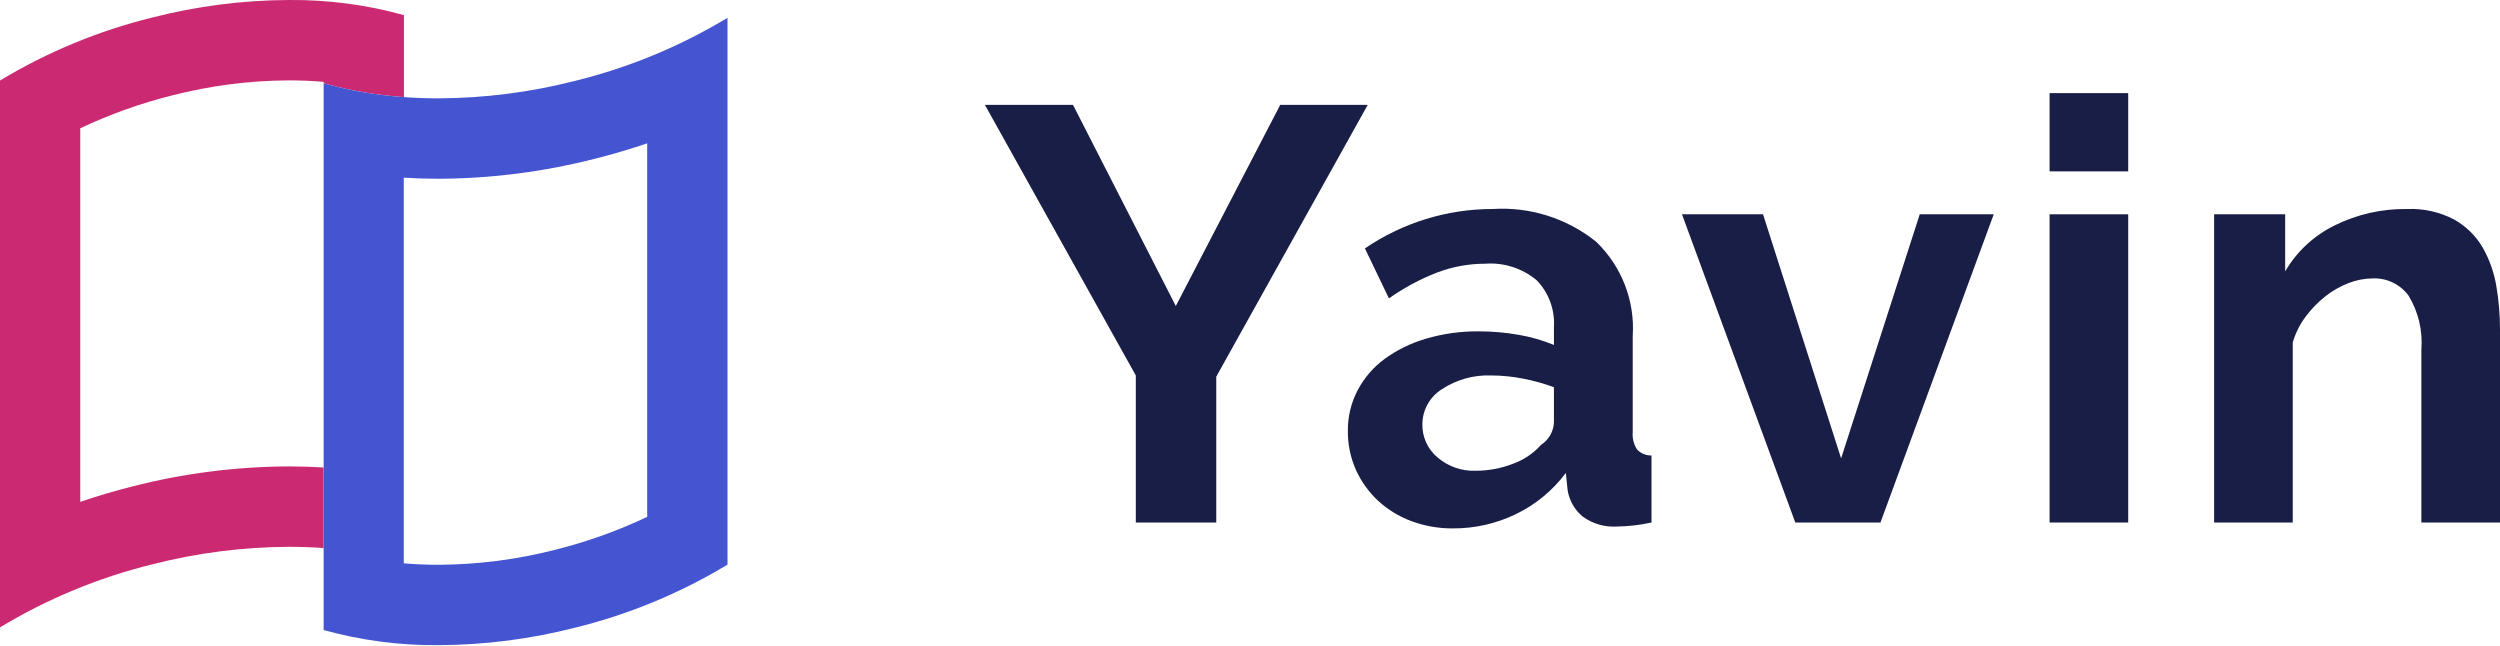
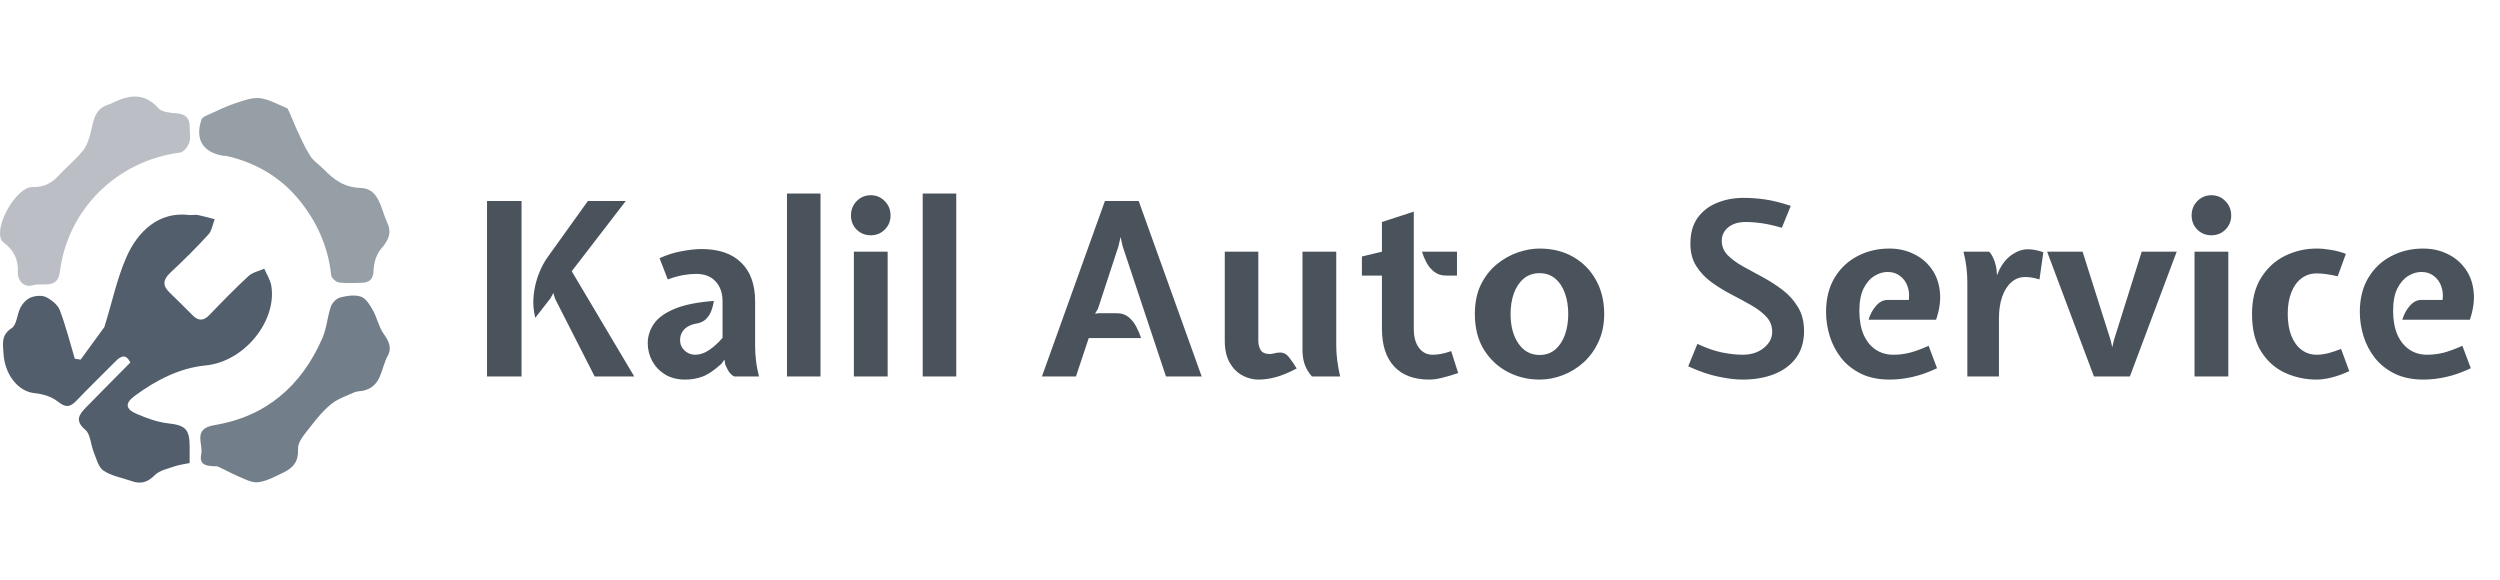
- <svg xmlns="http://www.w3.org/2000/svg" id="Layer_4" data-name="Layer 4" viewBox="0 0 124 32">
-   <defs>
-     <style>.cls-1{fill:none;}.cls-2{fill:#cc2973;}.cls-3{fill:#4555d2;}.cls-4{fill:#191e47;}</style>
-   </defs>
-   <path class="cls-1" d="M21.752,8.866q-0.872,0-1.717-.053V27.873h0v0.067q0.832,0.074,1.721.073a23.8,23.8,0,0,0,5.811-.749A24.553,24.553,0,0,0,32.1,25.636V7.109q-1.266.429-2.594,0.766A31.729,31.729,0,0,1,21.752,8.866Z" />
-   <path class="cls-1" d="M14.333,3.988a23.807,23.807,0,0,0-5.812.749,24.564,24.564,0,0,0-4.54,1.628V24.891q1.266-.431,2.594-0.766a31.724,31.724,0,0,1,7.758-.991q0.872,0,1.717.053V4.127h0V4.061Q15.221,3.987,14.333,3.988Z" />
-   <path class="cls-2" d="M16.05,23.187q-0.847-.053-1.717-0.053a31.724,31.724,0,0,0-7.758.991q-1.327.335-2.594,0.766V6.364a24.564,24.564,0,0,1,4.54-1.628,23.807,23.807,0,0,1,5.812-.749q0.887,0,1.721.073V4.128a18.061,18.061,0,0,0,1.991.451c0.641,0.108,1.306.188,1.991,0.238V0.75a20.655,20.655,0,0,0-5.7-.75A27.83,27.83,0,0,0,7.548.87,27.221,27.221,0,0,0,0,3.995V31.117a27.221,27.221,0,0,1,7.548-3.125,27.869,27.869,0,0,1,6.785-.87q0.877,0,1.717.062v-4Z" />
-   <path class="cls-3" d="M28.536,4.008a27.869,27.869,0,0,1-6.785.87q-0.877,0-1.717-.062c-0.685-.049-1.35-0.129-1.991-0.238a18.061,18.061,0,0,1-1.991-.451h0V31.25a20.651,20.651,0,0,0,5.7.75,27.834,27.834,0,0,0,6.785-.87,27.229,27.229,0,0,0,7.548-3.125V0.883A27.231,27.231,0,0,1,28.536,4.008ZM32.1,25.636a24.553,24.553,0,0,1-4.541,1.628,23.8,23.8,0,0,1-5.811.749q-0.887,0-1.721-.073V27.872h0V8.813q0.847,0.053,1.717.053a31.729,31.729,0,0,0,7.757-.991Q30.836,7.54,32.1,7.109V25.636Z" />
-   <path class="cls-4" d="M53.22,5.2l5.1,9.978L63.5,5.2h4.34L60.327,18.681v7.236H56.336V18.623L48.85,5.2H53.22Z" />
-   <path class="cls-4" d="M72.066,26.209A5.781,5.781,0,0,1,70,25.845a4.971,4.971,0,0,1-1.661-1.021,4.761,4.761,0,0,1-1.092-1.533,4.649,4.649,0,0,1-.393-1.926,4.246,4.246,0,0,1,.48-2,4.586,4.586,0,0,1,1.34-1.561A6.658,6.658,0,0,1,70.725,16.8a8.953,8.953,0,0,1,2.622-.365,11.288,11.288,0,0,1,1.995.175,8.124,8.124,0,0,1,1.733.5V16.231a3.068,3.068,0,0,0-.859-2.334,3.571,3.571,0,0,0-2.549-.817,6.741,6.741,0,0,0-2.389.438A11.12,11.12,0,0,0,68.891,14.8L67.7,12.321a11.259,11.259,0,0,1,6.35-1.955,7.433,7.433,0,0,1,5.112,1.619,5.94,5.94,0,0,1,1.821,4.683v4.756a1.373,1.373,0,0,0,.218.875,0.957,0.957,0,0,0,.714.292v3.326a8.675,8.675,0,0,1-1.719.2,2.6,2.6,0,0,1-1.7-.5,2.13,2.13,0,0,1-.743-1.312l-0.087-.847a6.761,6.761,0,0,1-2.476,2.042A7.089,7.089,0,0,1,72.066,26.209Zm1.107-2.86A5.081,5.081,0,0,0,75.051,23a3.407,3.407,0,0,0,1.383-.934,1.4,1.4,0,0,0,.641-1.108V19.206a9.573,9.573,0,0,0-1.514-.422,8.162,8.162,0,0,0-1.572-.161,4.163,4.163,0,0,0-2.477.686,2.058,2.058,0,0,0-.962,1.736,2.089,2.089,0,0,0,.757,1.648A2.745,2.745,0,0,0,73.173,23.35Z" />
-   <path class="cls-4" d="M89.047,25.917L83.426,10.629h4.02l3.873,12.108,3.9-12.108h3.67L93.271,25.917H89.047Z" />
-   <path class="cls-4" d="M101.659,8.5V4.619h3.9V8.5h-3.9Zm0,17.418V10.629h3.9V25.917h-3.9Z" />
-   <path class="cls-4" d="M124,25.917h-3.9V17.339a4.479,4.479,0,0,0-.641-2.684,2.1,2.1,0,0,0-1.777-.846,3.342,3.342,0,0,0-1.195.233,4.4,4.4,0,0,0-1.151.657,5.308,5.308,0,0,0-.975,1.006,3.967,3.967,0,0,0-.641,1.284v8.928h-3.9V10.629h3.525v2.83a5.786,5.786,0,0,1,2.446-2.275,7.843,7.843,0,0,1,3.612-.817,4.6,4.6,0,0,1,2.33.525,3.8,3.8,0,0,1,1.4,1.371,5.778,5.778,0,0,1,.685,1.926A12.648,12.648,0,0,1,124,16.377v9.54Z" />
+ <svg xmlns="http://www.w3.org/2000/svg" width="259" height="60" viewBox="0 0 259 60" fill="none">
+   <path d="M10.809 33.889C11.596 31.413 12.092 28.926 13.088 26.658C14.272 23.96 16.452 21.886 19.598 22.274C19.885 22.31 20.191 22.22 20.471 22.274C21.069 22.39 21.655 22.561 22.247 22.71C22.031 23.251 21.944 23.909 21.576 24.31C20.328 25.674 19.01 26.979 17.658 28.241C16.886 28.963 16.803 29.578 17.578 30.316C18.389 31.088 19.175 31.887 19.969 32.677C20.571 33.276 21.105 33.249 21.707 32.62C23.021 31.25 24.349 29.887 25.744 28.601C26.165 28.212 26.827 28.084 27.379 27.836C27.629 28.424 28.008 28.992 28.108 29.604C28.7 33.219 25.362 37.465 21.288 37.862C18.581 38.126 16.159 39.392 13.964 41.006C12.938 41.76 12.974 42.373 14.145 42.874C15.191 43.321 16.303 43.735 17.421 43.859C19.142 44.05 19.635 44.429 19.647 46.175C19.651 46.709 19.647 47.244 19.647 47.971C19.138 48.08 18.585 48.143 18.071 48.32C17.364 48.564 16.524 48.732 16.035 49.225C15.299 49.966 14.597 50.179 13.659 49.849C12.671 49.502 11.576 49.319 10.727 48.761C10.195 48.411 9.989 47.519 9.711 46.84C9.394 46.07 9.389 44.996 8.843 44.532C7.695 43.556 8.22 42.915 8.938 42.179C10.439 40.642 11.957 39.12 13.508 37.551C13.025 36.612 12.517 36.883 11.959 37.446C10.622 38.796 9.25 40.111 7.942 41.488C7.282 42.183 6.817 42.267 5.999 41.607C5.363 41.095 4.42 40.807 3.585 40.73C1.919 40.575 0.475 38.86 0.356 36.548C0.309 35.624 0.095 34.708 1.207 33.998C1.752 33.65 1.761 32.529 2.138 31.826C2.362 31.408 2.775 30.979 3.204 30.814C3.674 30.633 4.349 30.571 4.773 30.782C5.343 31.066 5.983 31.575 6.197 32.138C6.82 33.772 7.246 35.481 7.749 37.161C7.95 37.193 8.151 37.224 8.352 37.256C9.148 36.162 9.944 35.068 10.809 33.889Z" fill="#525E6B" />
+   <path d="M11.394 10.782C13.23 9.858 14.874 9.477 16.417 11.214C16.779 11.621 17.627 11.69 18.264 11.736C19.23 11.805 19.674 12.23 19.653 13.185C19.641 13.72 19.779 14.3 19.611 14.777C19.465 15.195 19.02 15.764 18.651 15.81C12.276 16.611 7.026 21.548 6.203 28.169C5.972 30.029 4.366 29.25 3.398 29.552C2.519 29.827 1.805 29.107 1.849 28.175C1.91 26.879 1.429 25.944 0.45 25.186C0.337 25.098 0.218 24.994 0.152 24.87C-0.62 23.404 1.717 19.335 3.368 19.378C4.483 19.407 5.298 19.032 6.029 18.234C6.857 17.33 7.825 16.547 8.597 15.601C9.016 15.088 9.233 14.365 9.401 13.701C9.703 12.511 9.768 11.206 11.394 10.782Z" fill="#BBBEC5" />
+   <path d="M22.517 48.312C21.545 48.286 20.582 48.286 20.849 47.041C21.076 45.98 19.919 44.421 22.199 44.047C27.564 43.165 31.239 39.976 33.394 35.045C33.846 34.01 33.916 32.814 34.288 31.735C34.422 31.349 34.88 30.908 35.269 30.811C35.958 30.638 36.779 30.513 37.411 30.74C37.927 30.925 38.333 31.606 38.636 32.151C39.061 32.916 39.233 33.835 39.722 34.546C40.251 35.316 40.654 35.986 40.151 36.903C39.45 38.18 39.554 40.017 37.67 40.466C37.357 40.541 37.008 40.516 36.722 40.642C35.907 41.003 35.021 41.299 34.34 41.842C33.52 42.496 32.827 43.335 32.185 44.175C31.641 44.886 30.841 45.732 30.878 46.482C30.944 47.797 30.393 48.452 29.398 48.934C28.541 49.349 27.658 49.843 26.743 49.959C26.079 50.043 25.326 49.612 24.647 49.329C23.957 49.043 23.308 48.657 22.517 48.312Z" fill="#727E89" />
+   <path d="M29.788 11.232C30.179 12.02 30.442 12.762 30.771 13.473C31.196 14.392 31.609 15.328 32.154 16.175C32.494 16.705 33.083 17.069 33.534 17.532C34.6 18.624 35.634 19.414 37.399 19.473C39.308 19.538 39.463 21.683 40.127 23.092C40.612 24.122 40.227 24.93 39.483 25.778C39 26.328 38.73 27.225 38.706 27.978C38.675 28.934 38.298 29.28 37.446 29.297C36.667 29.313 35.877 29.374 35.113 29.266C34.806 29.222 34.342 28.802 34.311 28.515C33.992 25.48 32.757 22.805 30.838 20.533C28.921 18.263 26.38 16.814 23.442 16.151C23.349 16.131 23.246 16.158 23.151 16.143C21.032 15.805 20.173 14.442 20.872 12.391C20.97 12.104 21.489 11.93 21.843 11.767C22.68 11.383 23.516 10.977 24.389 10.692C25.211 10.424 26.104 10.077 26.921 10.168C27.869 10.274 28.769 10.818 29.788 11.232Z" fill="#969FA6" />
+   <path d="M61.606 39L57.506 30.95L57.331 30.35L57.031 30.9L55.456 32.925C55.264 32.183 55.206 31.425 55.281 30.65C55.356 29.875 55.527 29.137 55.793 28.438C56.06 27.729 56.389 27.108 56.781 26.575L60.906 20.825H64.831L59.231 28.1L65.706 39H61.606ZM50.456 39V20.825H54.031V39H50.456ZM70.981 39.325C70.18 39.325 69.489 39.15 68.906 38.8C68.331 38.442 67.885 37.975 67.568 37.4C67.26 36.825 67.106 36.208 67.106 35.55C67.106 34.858 67.31 34.204 67.718 33.587C68.126 32.971 68.826 32.45 69.818 32.025C70.818 31.592 72.197 31.308 73.956 31.175C73.897 31.567 73.801 31.929 73.668 32.263C73.535 32.587 73.351 32.858 73.118 33.075C72.893 33.292 72.606 33.433 72.255 33.5C71.839 33.567 71.497 33.683 71.231 33.85C70.964 34.017 70.768 34.221 70.643 34.462C70.518 34.696 70.456 34.95 70.456 35.225C70.456 35.658 70.61 36.021 70.918 36.312C71.226 36.604 71.597 36.75 72.031 36.75C72.505 36.75 72.985 36.587 73.468 36.263C73.96 35.929 74.422 35.508 74.856 35V31.225C74.856 30.358 74.614 29.667 74.13 29.15C73.656 28.633 72.981 28.375 72.106 28.375C71.697 28.375 71.255 28.417 70.781 28.5C70.305 28.583 69.772 28.733 69.18 28.95L68.331 26.75C69.072 26.408 69.835 26.167 70.618 26.025C71.41 25.875 72.097 25.8 72.68 25.8C74.456 25.8 75.822 26.267 76.781 27.2C77.747 28.133 78.231 29.475 78.231 31.225V35.85C78.231 36.308 78.26 36.8 78.318 37.325C78.376 37.85 78.481 38.408 78.63 39H76.055C75.831 38.875 75.643 38.7 75.493 38.475C75.351 38.242 75.231 38 75.13 37.75L75.055 37.25L74.755 37.675C74.005 38.358 73.347 38.804 72.781 39.013C72.222 39.221 71.622 39.325 70.981 39.325ZM81.53 39V20.05H85.005V39H81.53ZM88.461 39V26.075H91.961V39H88.461ZM90.211 24.375C89.636 24.375 89.148 24.179 88.749 23.788C88.357 23.387 88.161 22.9 88.161 22.325C88.161 21.733 88.357 21.238 88.749 20.837C89.148 20.429 89.636 20.225 90.211 20.225C90.786 20.225 91.269 20.429 91.661 20.837C92.061 21.238 92.261 21.733 92.261 22.325C92.261 22.9 92.061 23.387 91.661 23.788C91.269 24.179 90.786 24.375 90.211 24.375ZM95.593 39V20.05H99.068V39H95.593ZM107.944 39L114.469 20.825H117.969L124.494 39H120.794L116.294 25.475L116.094 24.55L115.869 25.525L113.744 32L113.444 32.5L113.819 32.45H115.719C116.203 32.45 116.607 32.587 116.932 32.862C117.265 33.138 117.532 33.475 117.732 33.875C117.94 34.275 118.103 34.658 118.219 35.025H112.794L111.469 39H107.944ZM130.361 39.325C129.786 39.325 129.232 39.179 128.699 38.888C128.166 38.596 127.728 38.154 127.386 37.562C127.053 36.962 126.886 36.208 126.886 35.3V26.075H130.361V35.25C130.361 35.658 130.445 36 130.611 36.275C130.786 36.542 131.086 36.675 131.511 36.675C131.678 36.675 131.836 36.654 131.986 36.612C132.136 36.562 132.328 36.533 132.561 36.525C132.953 36.5 133.286 36.671 133.561 37.038C133.845 37.396 134.103 37.775 134.336 38.175C133.511 38.608 132.786 38.908 132.161 39.075C131.536 39.242 130.936 39.325 130.361 39.325ZM135.911 39C135.528 38.55 135.27 38.104 135.136 37.663C135.003 37.221 134.936 36.75 134.936 36.25V26.075H138.436V35.85C138.436 36.308 138.47 36.8 138.536 37.325C138.603 37.85 138.703 38.408 138.836 39H135.911ZM148.068 39.325C146.485 39.325 145.273 38.871 144.431 37.962C143.589 37.054 143.168 35.75 143.168 34.05V28.55H141.093V26.575L143.168 26.075V23L146.468 21.925V34.05C146.468 34.9 146.648 35.562 147.006 36.038C147.364 36.513 147.835 36.75 148.418 36.75C148.66 36.75 148.935 36.725 149.243 36.675C149.552 36.625 149.918 36.525 150.343 36.375L151.068 38.65C150.443 38.858 149.889 39.021 149.406 39.138C148.931 39.263 148.485 39.325 148.068 39.325ZM149.818 28.55C149.335 28.55 148.927 28.421 148.593 28.163C148.26 27.904 147.989 27.583 147.781 27.2C147.581 26.817 147.427 26.442 147.318 26.075H150.943V28.55H149.818ZM159.495 39.325C158.32 39.325 157.225 39.062 156.208 38.538C155.191 38.004 154.366 37.233 153.733 36.225C153.108 35.208 152.795 33.975 152.795 32.525C152.795 31.35 153.004 30.337 153.42 29.488C153.845 28.629 154.395 27.925 155.07 27.375C155.745 26.825 156.47 26.417 157.245 26.15C158.029 25.883 158.779 25.75 159.495 25.75C160.82 25.75 161.983 26.038 162.983 26.613C163.991 27.188 164.779 27.988 165.345 29.012C165.912 30.029 166.195 31.2 166.195 32.525C166.195 33.583 166.004 34.533 165.62 35.375C165.237 36.217 164.725 36.933 164.083 37.525C163.441 38.108 162.72 38.554 161.92 38.862C161.129 39.171 160.32 39.325 159.495 39.325ZM159.495 36.775C160.145 36.775 160.691 36.583 161.133 36.2C161.575 35.817 161.908 35.304 162.133 34.663C162.358 34.021 162.47 33.308 162.47 32.525C162.47 31.75 162.358 31.042 162.133 30.4C161.908 29.758 161.575 29.25 161.133 28.875C160.691 28.492 160.145 28.3 159.495 28.3C158.845 28.3 158.295 28.492 157.845 28.875C157.404 29.25 157.066 29.758 156.833 30.4C156.608 31.042 156.495 31.75 156.495 32.525C156.495 33.775 156.766 34.796 157.308 35.587C157.858 36.379 158.587 36.775 159.495 36.775ZM180.525 39.325C179.817 39.325 178.988 39.225 178.038 39.025C177.088 38.833 176.042 38.475 174.9 37.95L175.85 35.625C176.75 36.05 177.596 36.346 178.388 36.513C179.179 36.671 179.892 36.75 180.525 36.75C181.417 36.75 182.15 36.517 182.725 36.05C183.308 35.583 183.6 35.025 183.6 34.375C183.6 33.767 183.396 33.246 182.988 32.812C182.579 32.371 182.054 31.971 181.413 31.613C180.771 31.246 180.088 30.875 179.363 30.5C178.638 30.125 177.954 29.704 177.313 29.238C176.671 28.771 176.146 28.217 175.738 27.575C175.329 26.933 175.125 26.158 175.125 25.25C175.125 24.158 175.375 23.262 175.875 22.562C176.383 21.863 177.054 21.346 177.888 21.012C178.721 20.671 179.633 20.5 180.625 20.5C181.392 20.5 182.138 20.554 182.863 20.663C183.588 20.762 184.475 20.983 185.525 21.325L184.6 23.6C183.867 23.383 183.196 23.229 182.588 23.137C181.979 23.046 181.4 23 180.85 23C180.1 23 179.5 23.183 179.05 23.55C178.6 23.917 178.375 24.383 178.375 24.95C178.375 25.517 178.579 26.012 178.988 26.438C179.404 26.854 179.933 27.242 180.575 27.6C181.225 27.958 181.913 28.333 182.638 28.725C183.363 29.117 184.046 29.558 184.688 30.05C185.338 30.542 185.867 31.133 186.275 31.825C186.692 32.508 186.9 33.333 186.9 34.3C186.9 35.375 186.633 36.288 186.1 37.038C185.567 37.779 184.821 38.346 183.863 38.737C182.904 39.129 181.792 39.325 180.525 39.325ZM195.779 39.325C194.637 39.325 193.65 39.125 192.816 38.725C191.983 38.317 191.295 37.775 190.754 37.1C190.22 36.417 189.825 35.663 189.566 34.837C189.308 34.004 189.179 33.167 189.179 32.325C189.179 30.95 189.47 29.771 190.054 28.788C190.645 27.804 191.437 27.054 192.429 26.538C193.42 26.012 194.52 25.75 195.729 25.75C196.654 25.75 197.491 25.933 198.241 26.3C199 26.658 199.616 27.167 200.091 27.825C200.575 28.483 200.866 29.262 200.966 30.163C201.075 31.062 200.945 32.05 200.579 33.125H193.579C193.754 32.55 194.016 32.067 194.366 31.675C194.716 31.275 195.104 31.075 195.529 31.075H197.754C197.82 30.567 197.775 30.092 197.616 29.65C197.458 29.208 197.2 28.854 196.841 28.587C196.491 28.312 196.062 28.175 195.554 28.175C195.095 28.175 194.641 28.312 194.191 28.587C193.741 28.863 193.366 29.296 193.066 29.887C192.775 30.479 192.629 31.25 192.629 32.2C192.629 33.158 192.775 33.979 193.066 34.663C193.366 35.337 193.779 35.854 194.304 36.212C194.837 36.571 195.454 36.75 196.154 36.75C196.729 36.75 197.3 36.679 197.866 36.538C198.433 36.388 199.079 36.15 199.804 35.825L200.679 38.15C199.779 38.575 198.929 38.875 198.129 39.05C197.337 39.233 196.554 39.325 195.779 39.325ZM203.815 39V29.225C203.815 28.758 203.786 28.262 203.728 27.738C203.669 27.212 203.565 26.658 203.415 26.075H206.065C206.207 26.183 206.357 26.413 206.515 26.762C206.673 27.113 206.782 27.5 206.84 27.925L206.89 28.525L207.14 27.925C207.482 27.258 207.919 26.742 208.453 26.375C208.994 26.008 209.532 25.825 210.065 25.825C210.332 25.825 210.594 25.85 210.853 25.9C211.111 25.95 211.39 26.025 211.69 26.125L211.29 28.95C210.957 28.85 210.678 28.783 210.453 28.75C210.228 28.717 210.015 28.7 209.815 28.7C209.248 28.7 208.761 28.887 208.353 29.262C207.944 29.629 207.632 30.133 207.415 30.775C207.198 31.417 207.09 32.15 207.09 32.975V39H203.815ZM216.931 39L212.081 26.075H215.756L218.656 35.225L218.831 35.975L219.006 35.225L221.881 26.075H225.506L220.656 39H216.931ZM227.353 39V26.075H230.853V39H227.353ZM229.103 24.375C228.528 24.375 228.04 24.179 227.64 23.788C227.248 23.387 227.053 22.9 227.053 22.325C227.053 21.733 227.248 21.238 227.64 20.837C228.04 20.429 228.528 20.225 229.103 20.225C229.678 20.225 230.161 20.429 230.553 20.837C230.953 21.238 231.153 21.733 231.153 22.325C231.153 22.9 230.953 23.387 230.553 23.788C230.161 24.179 229.678 24.375 229.103 24.375ZM240.009 39.325C238.851 39.325 237.759 39.092 236.734 38.625C235.718 38.158 234.893 37.425 234.259 36.425C233.626 35.425 233.309 34.125 233.309 32.525C233.309 31.017 233.626 29.762 234.259 28.762C234.893 27.754 235.718 27 236.734 26.5C237.759 26 238.851 25.75 240.009 25.75C240.459 25.75 240.951 25.796 241.484 25.887C242.018 25.971 242.534 26.108 243.034 26.3L242.184 28.625C241.784 28.525 241.389 28.45 240.997 28.4C240.614 28.35 240.284 28.325 240.009 28.325C239.409 28.325 238.884 28.496 238.434 28.837C237.984 29.171 237.634 29.654 237.384 30.288C237.134 30.913 237.009 31.658 237.009 32.525C237.009 33.4 237.134 34.154 237.384 34.788C237.634 35.413 237.984 35.896 238.434 36.237C238.884 36.579 239.409 36.75 240.009 36.75C240.359 36.75 240.734 36.704 241.134 36.612C241.534 36.513 242.001 36.358 242.534 36.15L243.384 38.45C242.734 38.75 242.122 38.971 241.547 39.112C240.972 39.254 240.459 39.325 240.009 39.325ZM251.077 39.325C249.935 39.325 248.947 39.125 248.114 38.725C247.281 38.317 246.593 37.775 246.052 37.1C245.518 36.417 245.122 35.663 244.864 34.837C244.606 34.004 244.477 33.167 244.477 32.325C244.477 30.95 244.768 29.771 245.352 28.788C245.943 27.804 246.735 27.054 247.727 26.538C248.718 26.012 249.818 25.75 251.027 25.75C251.952 25.75 252.789 25.933 253.539 26.3C254.297 26.658 254.914 27.167 255.389 27.825C255.872 28.483 256.164 29.262 256.264 30.163C256.372 31.062 256.243 32.05 255.877 33.125H248.877C249.052 32.55 249.314 32.067 249.664 31.675C250.014 31.275 250.402 31.075 250.827 31.075H253.052C253.118 30.567 253.072 30.092 252.914 29.65C252.756 29.208 252.497 28.854 252.139 28.587C251.789 28.312 251.36 28.175 250.852 28.175C250.393 28.175 249.939 28.312 249.489 28.587C249.039 28.863 248.664 29.296 248.364 29.887C248.072 30.479 247.927 31.25 247.927 32.2C247.927 33.158 248.072 33.979 248.364 34.663C248.664 35.337 249.077 35.854 249.602 36.212C250.135 36.571 250.752 36.75 251.452 36.75C252.027 36.75 252.597 36.679 253.164 36.538C253.731 36.388 254.377 36.15 255.102 35.825L255.977 38.15C255.077 38.575 254.227 38.875 253.427 39.05C252.635 39.233 251.852 39.325 251.077 39.325Z" fill="#4A535C" />
</svg>
